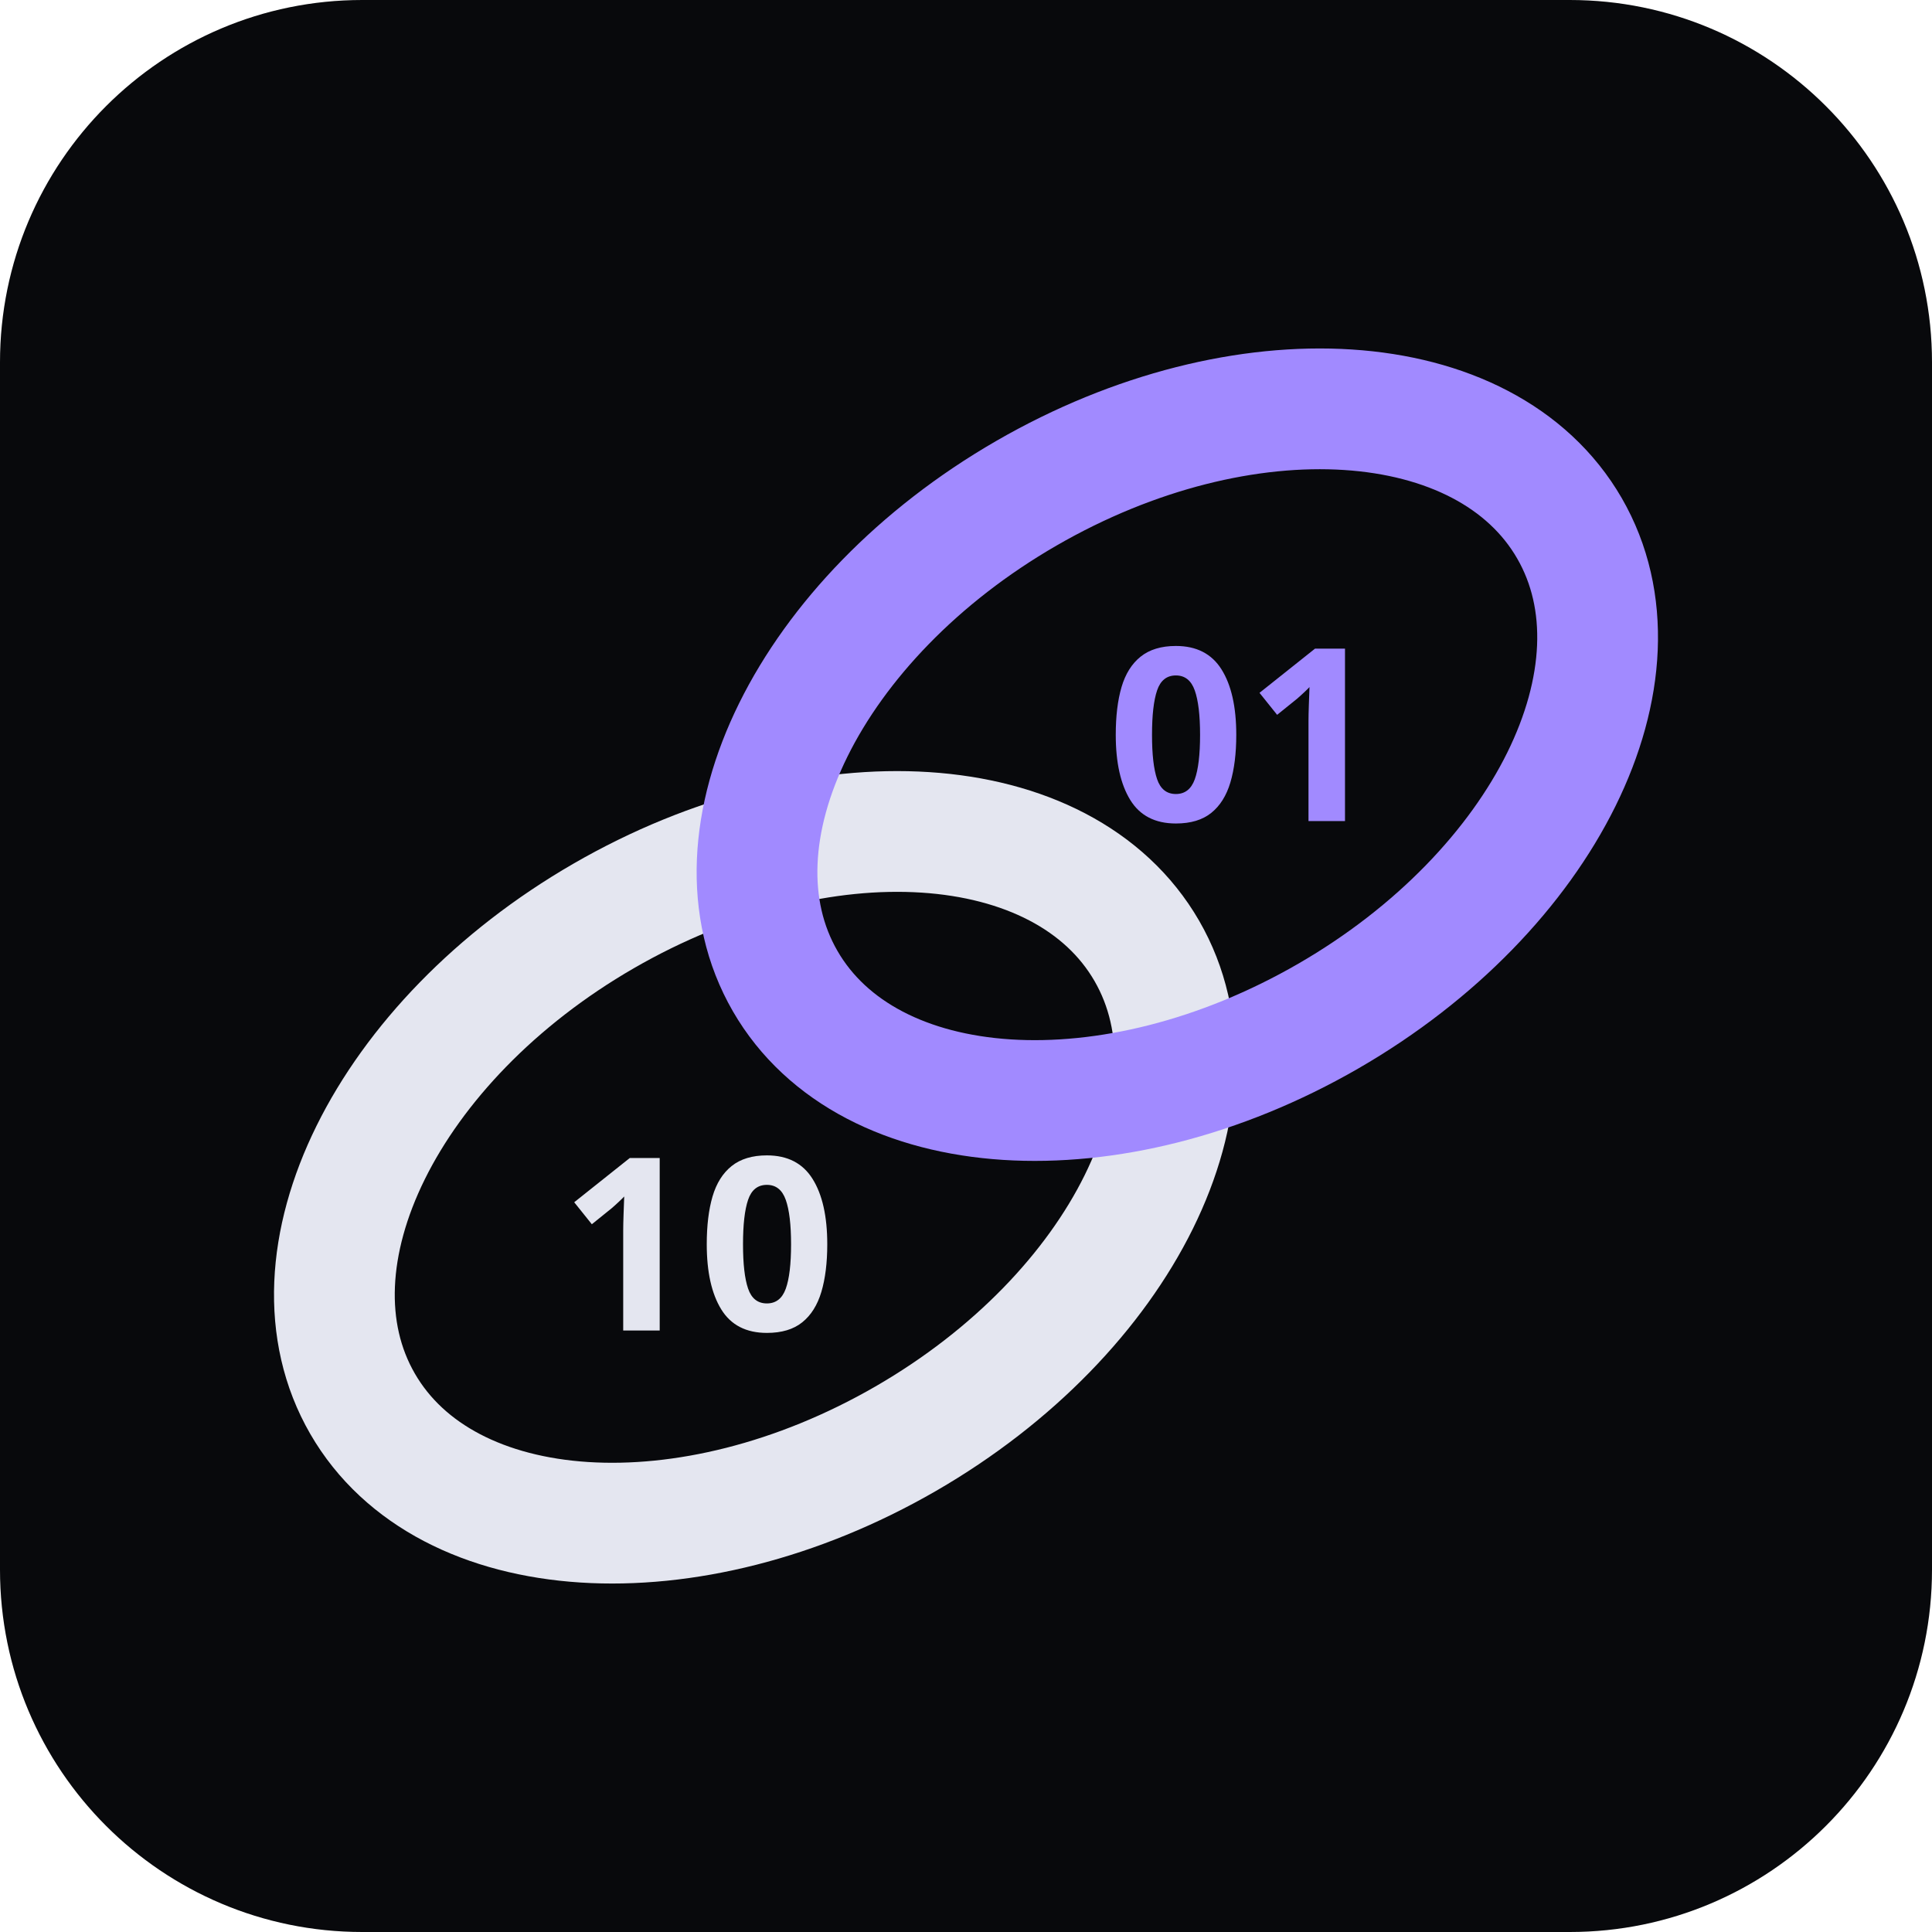
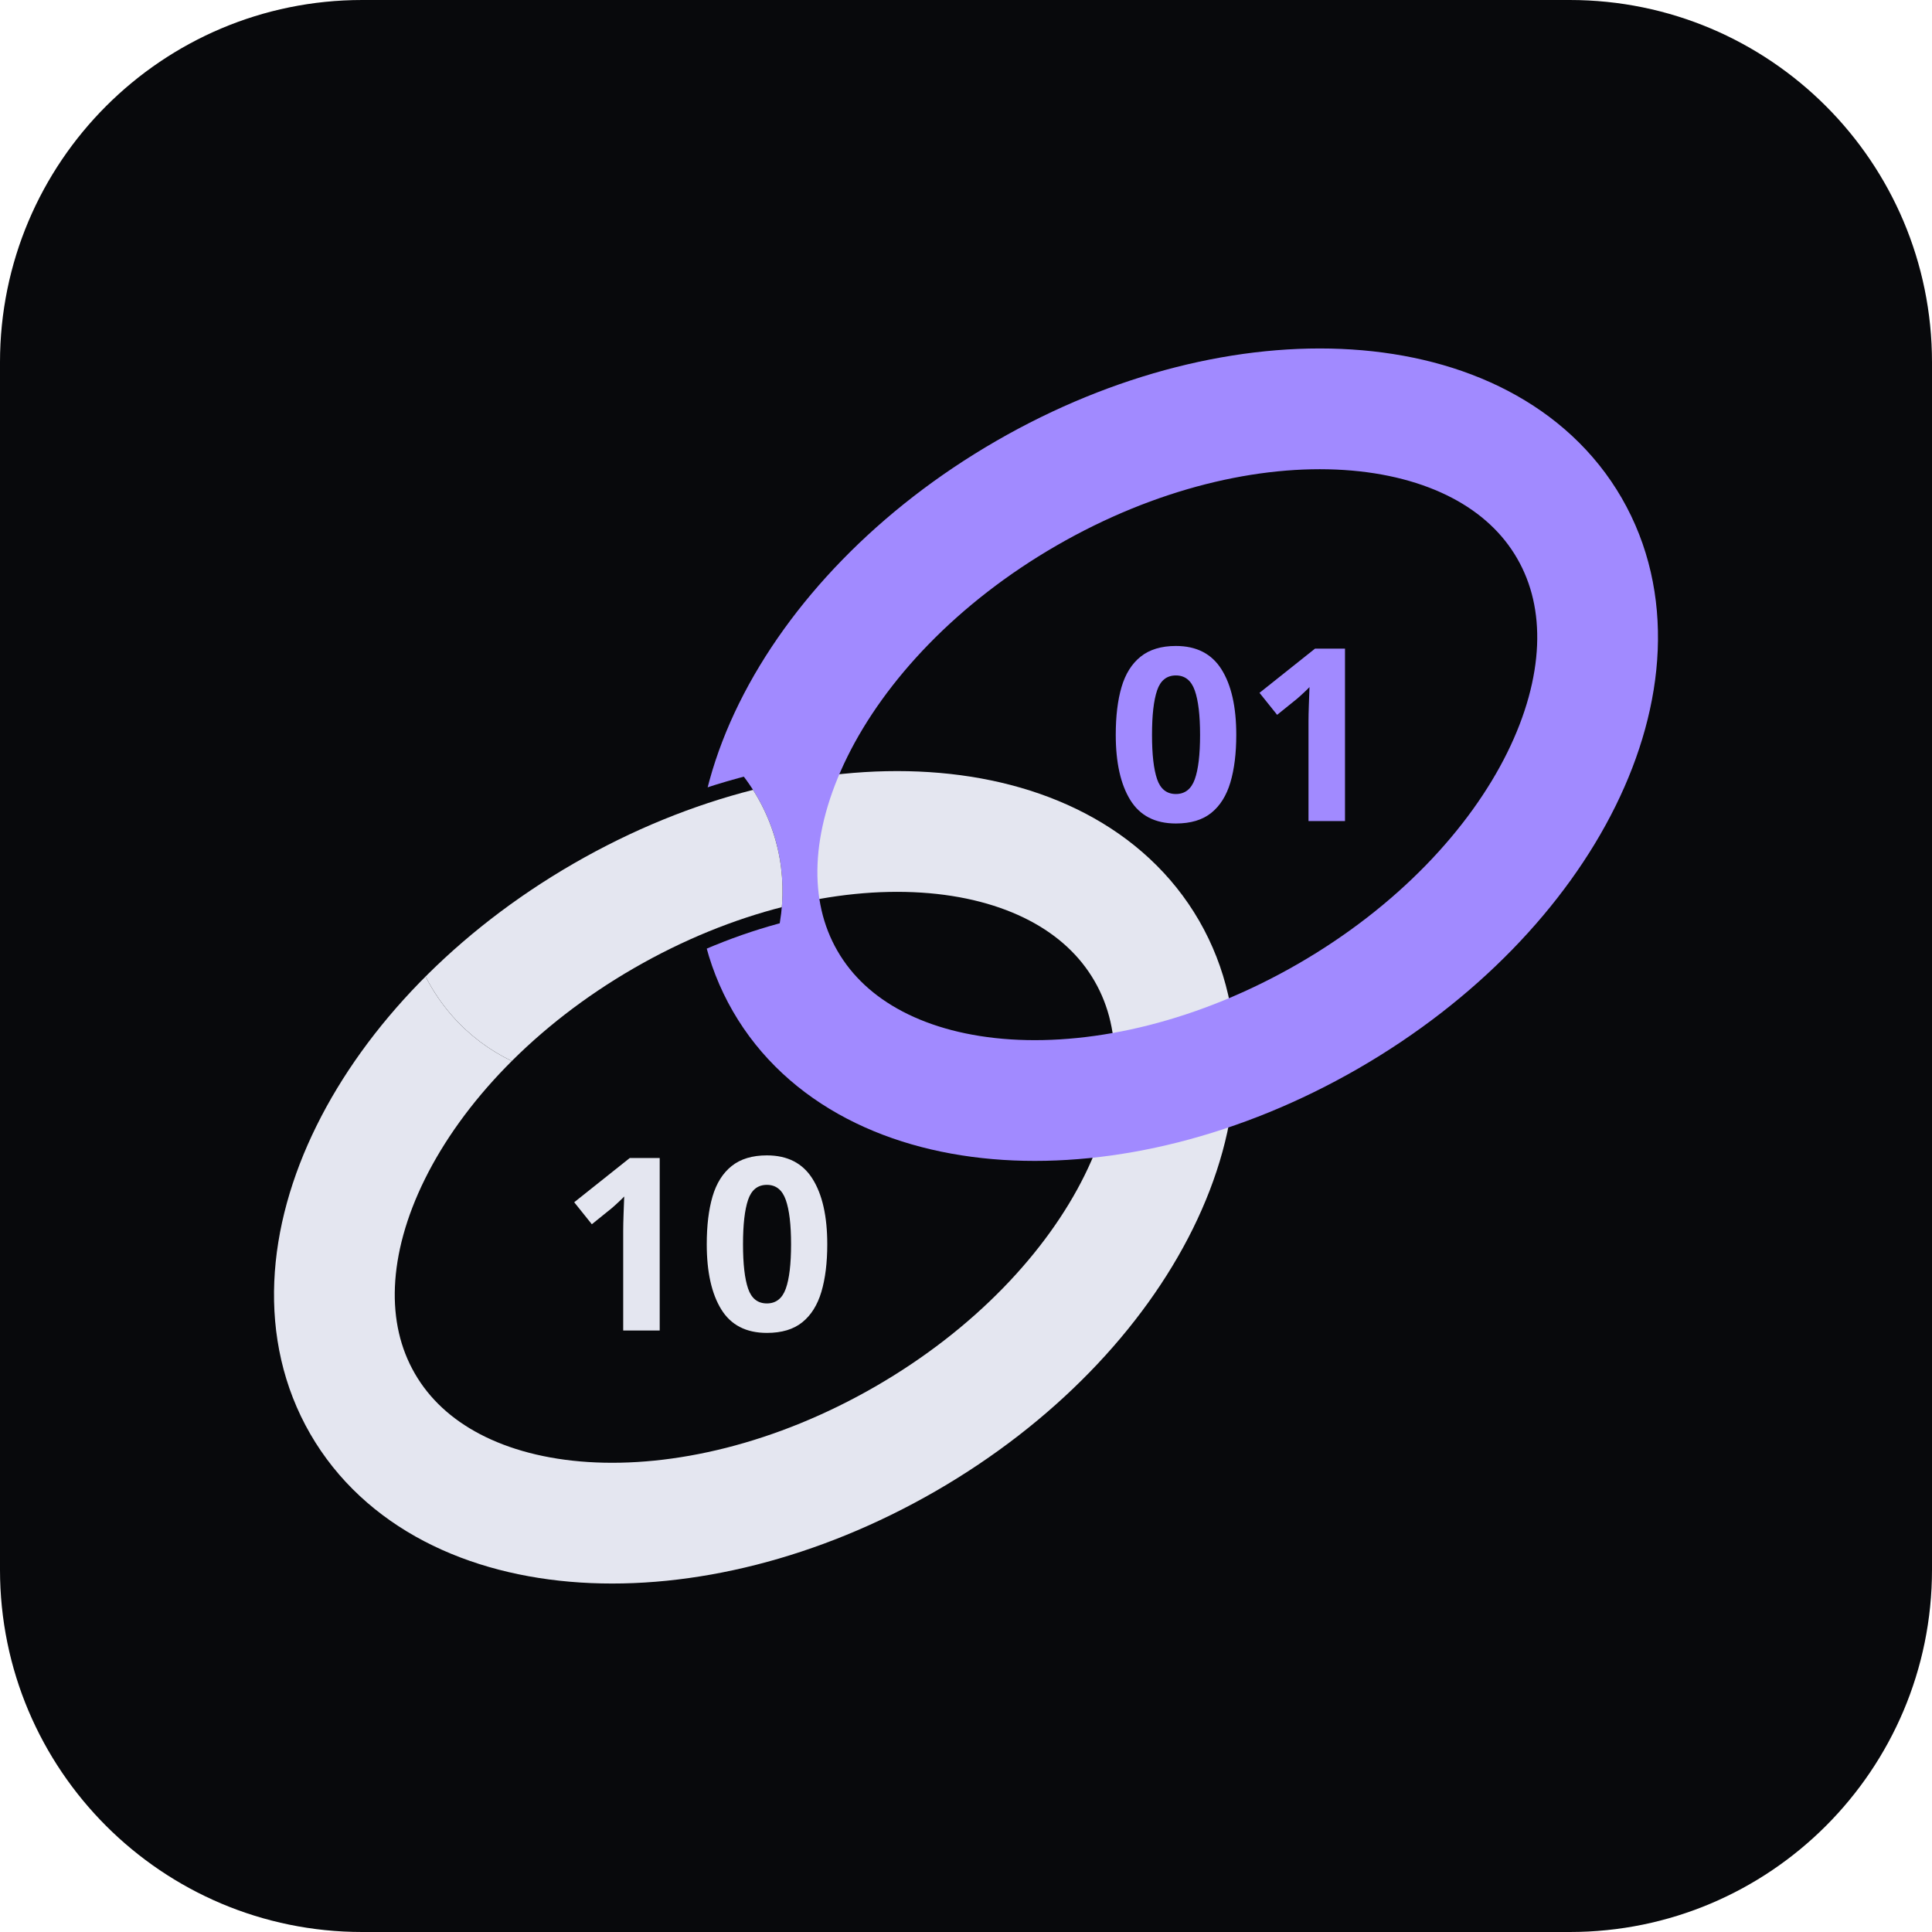
<svg xmlns="http://www.w3.org/2000/svg" width="512" height="512" viewBox="0 0 512 512">
  <defs>
    <style>
      .chain-dim {
        fill: none;
        stroke: #e4e6f0;
        stroke-width: 32;
        stroke-linecap: round;
        stroke-linejoin: round;
      }
      .chain-accent {
        fill: none;
        stroke: #a18aff;
        stroke-width: 32;
        stroke-linecap: round;
        stroke-linejoin: round;
      }
      .txt-dim {
        font-family: 'Verdana', sans-serif;
        font-weight: bold;
        font-size: 64px;
        fill: #e4e6f0;
        text-anchor: middle;
        dominant-baseline: middle;
      }
      .txt-accent {
        font-family: 'Verdana', sans-serif;
        font-weight: bold;
        font-size: 64px;
        fill: #a18aff;
        text-anchor: middle;
        dominant-baseline: middle;
      }
    </style>
+     <clipPath id="upper-cross-clip">
+       <circle cx="201" cy="225" r="50" />
+     </clipPath>
  </defs>
  <rect width="512" height="512" rx="96" fill="#08090c" />
  <g transform="rotate(-30 200 312)">
    <ellipse class="chain-dim" cx="200" cy="312" rx="120" ry="80" />
  </g>
  <g transform="rotate(-30 312 200)">
    <ellipse class="chain-accent" cx="312" cy="200" rx="120" ry="80" />
  </g>
+   <g transform="rotate(-30 200 312)" clip-path="url(#upper-cross-clip)">
+     <ellipse fill="none" stroke="#08090c" stroke-width="40" cx="200" cy="312" rx="120" ry="80" />
+   </g>
+   <g transform="rotate(-30 200 312)" clip-path="url(#upper-cross-clip)">
+     <ellipse class="chain-dim" cx="200" cy="312" rx="120" ry="80" />
+   </g>
  <text class="txt-dim" x="185" y="330">10</text>
  <text class="txt-accent" x="330" y="195">01</text>
</svg>
